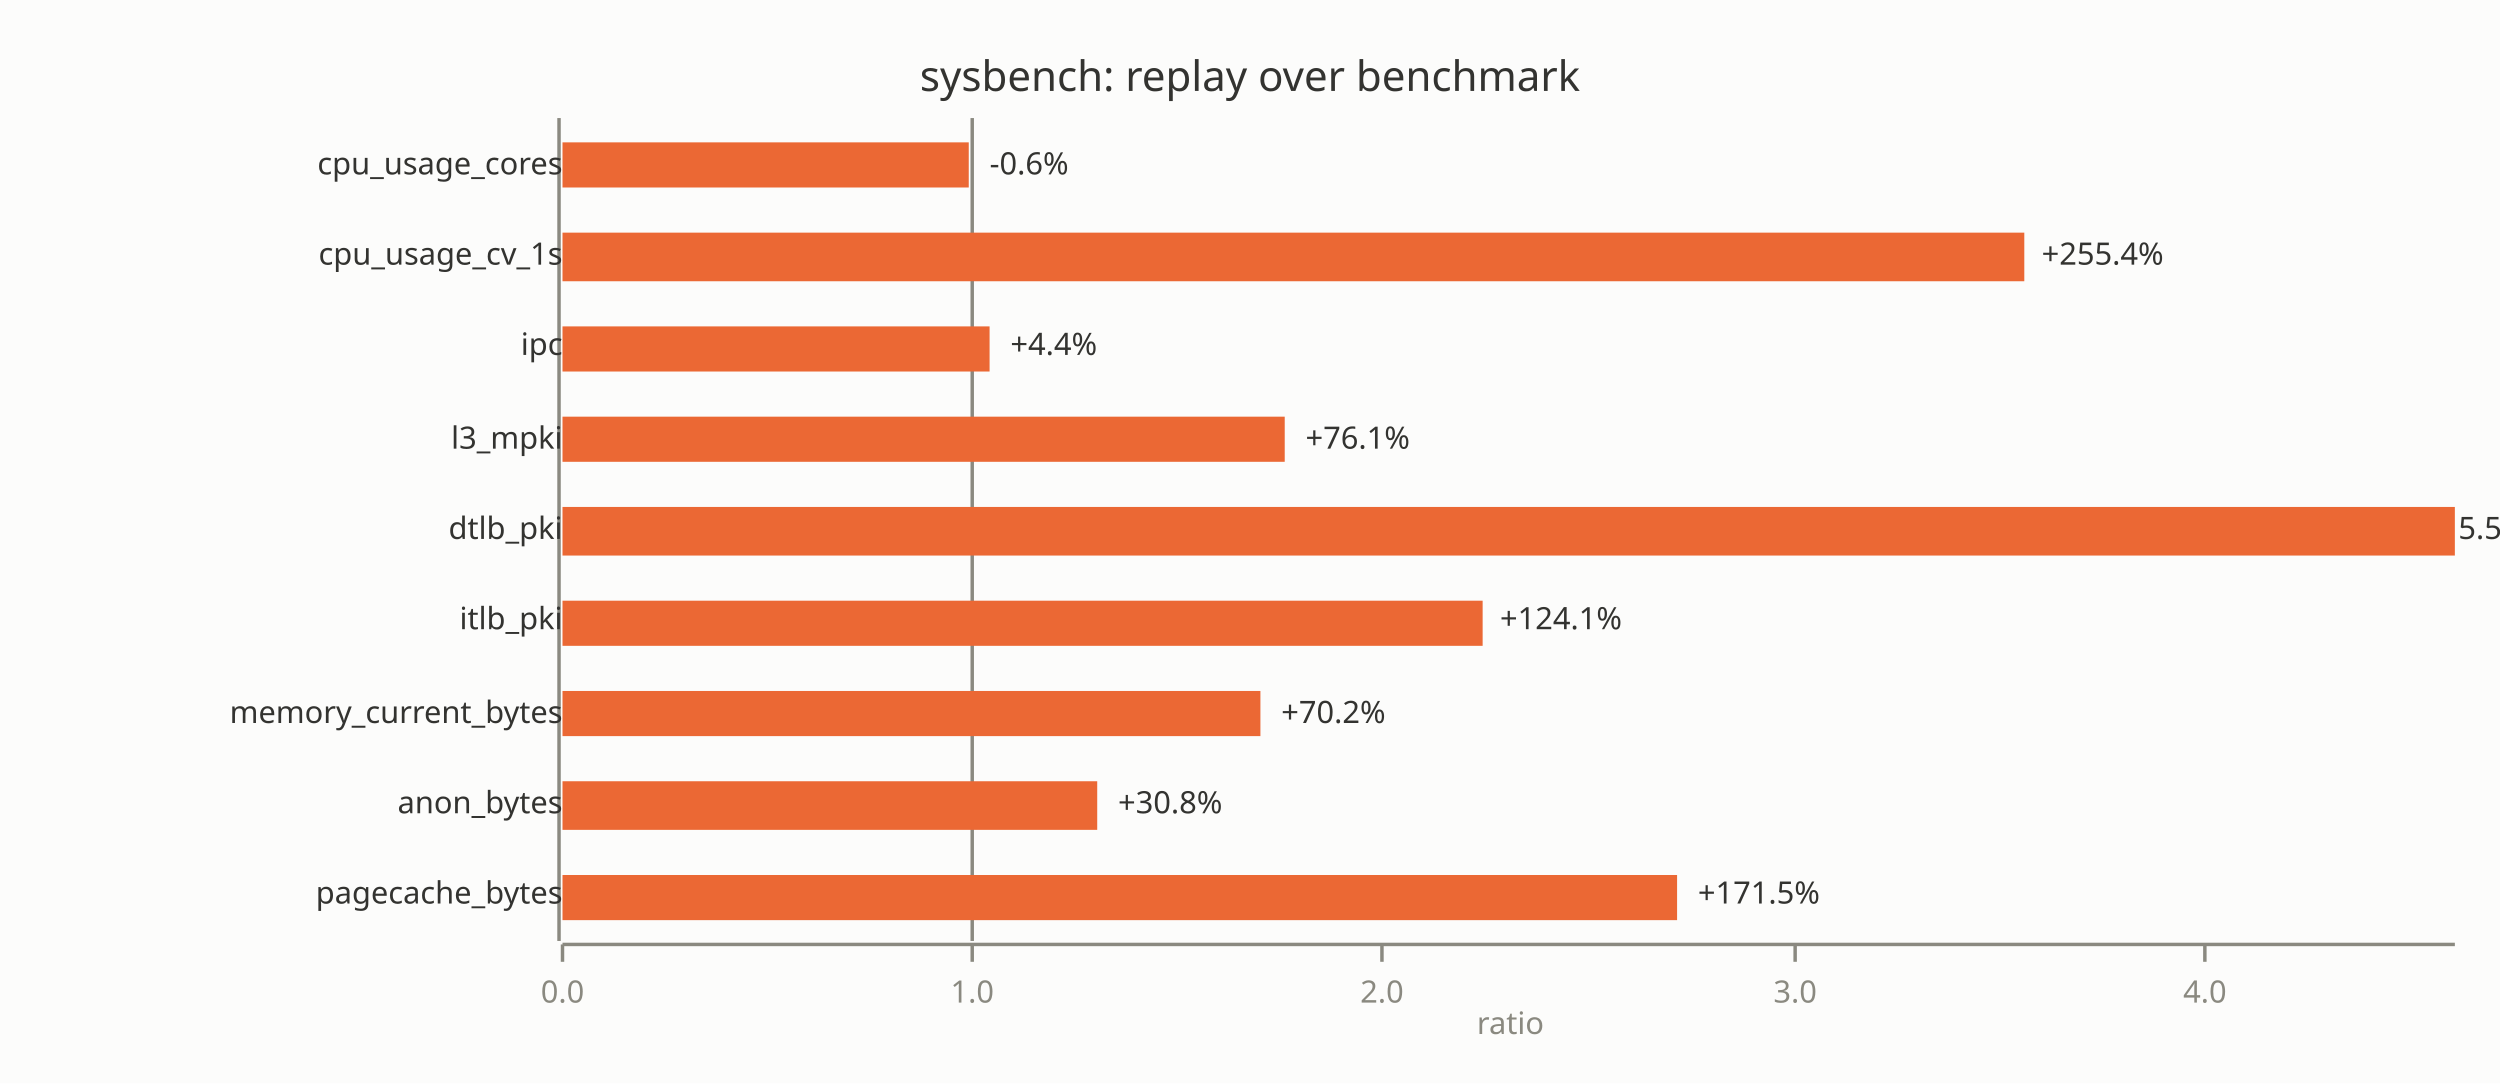
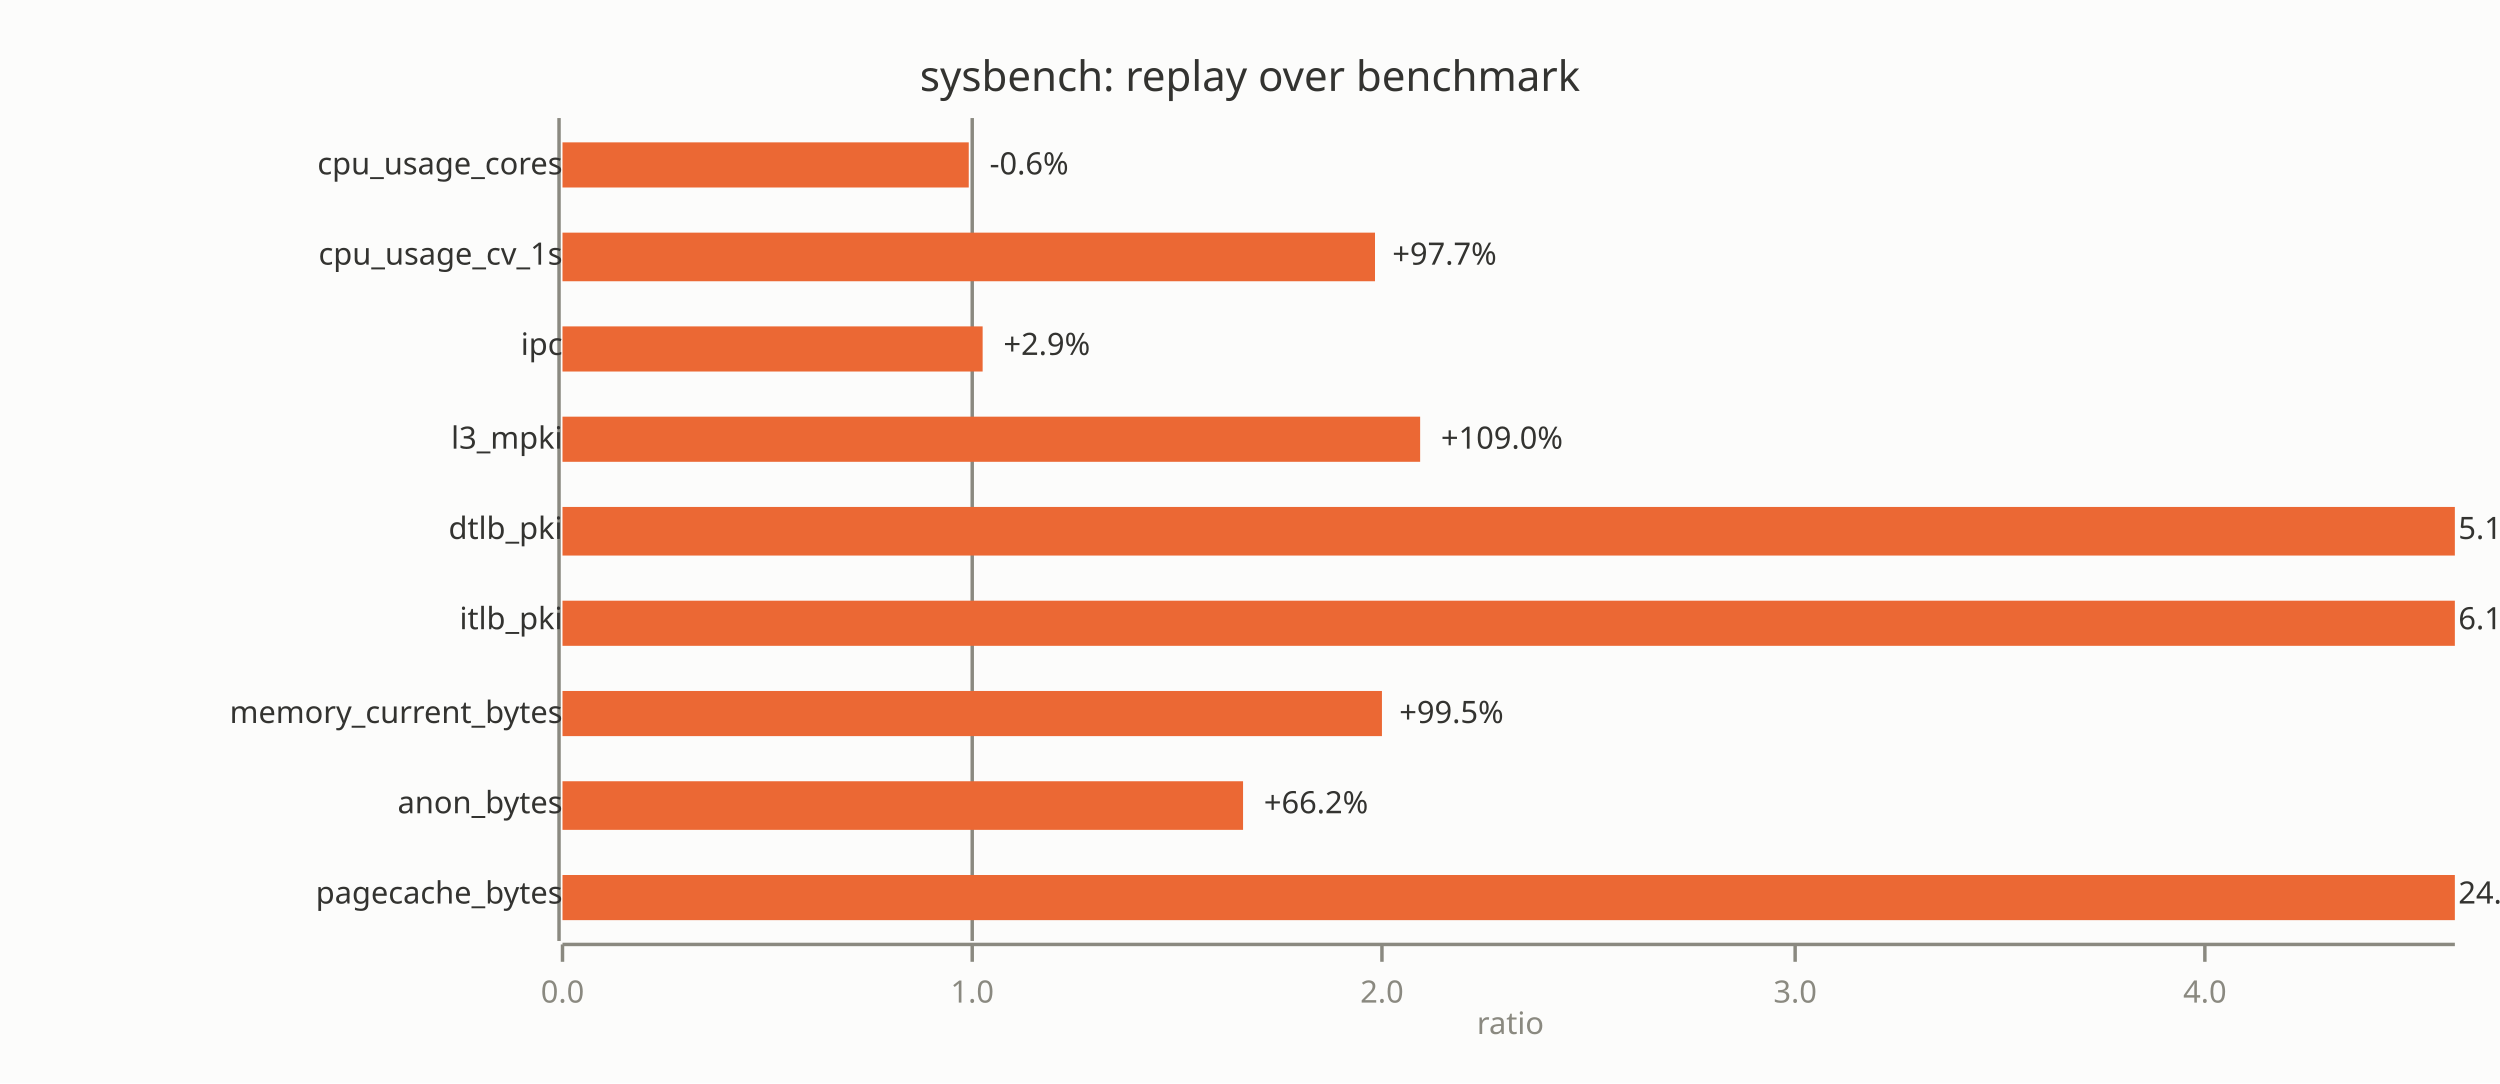
<svg xmlns="http://www.w3.org/2000/svg" width="720" height="312" viewBox="0 0 720 312">
  <rect x="0" y="0" width="720" height="312" opacity="1" fill="#FCFCFB" stroke="none" />
  <text x="360" y="17" dy="0.76em" text-anchor="middle" font-family="sans-serif" font-size="12.097" opacity="1" fill="#333330">
sysbench: replay over benchmark
</text>
  <text x="435" y="300" dy="-0.5ex" text-anchor="middle" font-family="sans-serif" font-size="8.871" opacity="1" fill="#8A8980">
ratio
</text>
  <polyline fill="none" opacity="1" stroke="#8A8980" stroke-width="1" points="161,34 161,271 " />
  <polyline fill="none" opacity="1" stroke="#8A8980" stroke-width="1" points="162,272 707,272 " />
  <text x="162" y="282" dy="0.76em" text-anchor="middle" font-family="sans-serif" font-size="8.871" opacity="1" fill="#8A8980">
0.0
</text>
  <polyline fill="none" opacity="1" stroke="#8A8980" stroke-width="1" points="162,272 162,277 " />
  <text x="280" y="282" dy="0.76em" text-anchor="middle" font-family="sans-serif" font-size="8.871" opacity="1" fill="#8A8980">
1.0
</text>
  <polyline fill="none" opacity="1" stroke="#8A8980" stroke-width="1" points="280,272 280,277 " />
  <text x="398" y="282" dy="0.76em" text-anchor="middle" font-family="sans-serif" font-size="8.871" opacity="1" fill="#8A8980">
2.0
</text>
  <polyline fill="none" opacity="1" stroke="#8A8980" stroke-width="1" points="398,272 398,277 " />
  <text x="517" y="282" dy="0.76em" text-anchor="middle" font-family="sans-serif" font-size="8.871" opacity="1" fill="#8A8980">
3.0
</text>
  <polyline fill="none" opacity="1" stroke="#8A8980" stroke-width="1" points="517,272 517,277 " />
  <text x="635" y="282" dy="0.76em" text-anchor="middle" font-family="sans-serif" font-size="8.871" opacity="1" fill="#8A8980">
4.0
</text>
  <polyline fill="none" opacity="1" stroke="#8A8980" stroke-width="1" points="635,272 635,277 " />
  <polyline fill="none" opacity="1" stroke="#8A8980" stroke-width="1" points="280,271 280,34 " />
  <rect x="162" y="41" width="117" height="13" opacity="1" fill="#EB6834" stroke="none" />
  <text x="162" y="48" dy="0.5ex" text-anchor="end" font-family="sans-serif" font-size="8.871" opacity="1" fill="#333330">
cpu_usage_cores
</text>
  <text x="285" y="48" dy="0.5ex" text-anchor="start" font-family="sans-serif" font-size="8.871" opacity="1" fill="#333330">
-0.6%
</text>
-   <rect x="162" y="67" width="421" height="14" opacity="1" fill="#EB6834" stroke="none" />
+   <rect x="162" y="67" width="234" height="14" opacity="1" fill="#EB6834" stroke="none" />
  <text x="162" y="74" dy="0.5ex" text-anchor="end" font-family="sans-serif" font-size="8.871" opacity="1" fill="#333330">
cpu_usage_cv_1s
</text>
-   <text x="588" y="74" dy="0.5ex" text-anchor="start" font-family="sans-serif" font-size="8.871" opacity="1" fill="#333330">
- +255.4%
+   <text x="401" y="74" dy="0.5ex" text-anchor="start" font-family="sans-serif" font-size="8.871" opacity="1" fill="#333330">
+ +97.7%
</text>
-   <rect x="162" y="94" width="123" height="13" opacity="1" fill="#EB6834" stroke="none" />
+   <rect x="162" y="94" width="121" height="13" opacity="1" fill="#EB6834" stroke="none" />
  <text x="162" y="100" dy="0.5ex" text-anchor="end" font-family="sans-serif" font-size="8.871" opacity="1" fill="#333330">
ipc
</text>
-   <text x="291" y="100" dy="0.5ex" text-anchor="start" font-family="sans-serif" font-size="8.871" opacity="1" fill="#333330">
- +4.4%
+   <text x="289" y="100" dy="0.5ex" text-anchor="start" font-family="sans-serif" font-size="8.871" opacity="1" fill="#333330">
+ +2.9%
</text>
-   <rect x="162" y="120" width="208" height="13" opacity="1" fill="#EB6834" stroke="none" />
+   <rect x="162" y="120" width="247" height="13" opacity="1" fill="#EB6834" stroke="none" />
  <text x="162" y="127" dy="0.5ex" text-anchor="end" font-family="sans-serif" font-size="8.871" opacity="1" fill="#333330">
l3_mpki
</text>
-   <text x="376" y="127" dy="0.5ex" text-anchor="start" font-family="sans-serif" font-size="8.871" opacity="1" fill="#333330">
- +76.1%
+   <text x="415" y="127" dy="0.5ex" text-anchor="start" font-family="sans-serif" font-size="8.871" opacity="1" fill="#333330">
+ +109.0%
</text>
  <rect x="162" y="146" width="545" height="14" opacity="1" fill="#EB6834" stroke="none" />
  <text x="162" y="153" dy="0.5ex" text-anchor="end" font-family="sans-serif" font-size="8.871" opacity="1" fill="#333330">
dtlb_pki
</text>
  <text x="708" y="153" dy="0.5ex" text-anchor="start" font-family="sans-serif" font-size="8.871" opacity="1" fill="#333330">
- 5.55x
+ 5.17x
</text>
-   <rect x="162" y="173" width="265" height="13" opacity="1" fill="#EB6834" stroke="none" />
+   <rect x="162" y="173" width="545" height="13" opacity="1" fill="#EB6834" stroke="none" />
  <text x="162" y="179" dy="0.5ex" text-anchor="end" font-family="sans-serif" font-size="8.871" opacity="1" fill="#333330">
itlb_pki
</text>
-   <text x="432" y="179" dy="0.5ex" text-anchor="start" font-family="sans-serif" font-size="8.871" opacity="1" fill="#333330">
- +124.1%
+   <text x="708" y="179" dy="0.5ex" text-anchor="start" font-family="sans-serif" font-size="8.871" opacity="1" fill="#333330">
+ 6.10x
</text>
-   <rect x="162" y="199" width="201" height="13" opacity="1" fill="#EB6834" stroke="none" />
+   <rect x="162" y="199" width="236" height="13" opacity="1" fill="#EB6834" stroke="none" />
  <text x="162" y="206" dy="0.5ex" text-anchor="end" font-family="sans-serif" font-size="8.871" opacity="1" fill="#333330">
memory_current_bytes
</text>
-   <text x="369" y="206" dy="0.5ex" text-anchor="start" font-family="sans-serif" font-size="8.871" opacity="1" fill="#333330">
- +70.2%
+   <text x="403" y="206" dy="0.5ex" text-anchor="start" font-family="sans-serif" font-size="8.871" opacity="1" fill="#333330">
+ +99.5%
</text>
-   <rect x="162" y="225" width="154" height="14" opacity="1" fill="#EB6834" stroke="none" />
+   <rect x="162" y="225" width="196" height="14" opacity="1" fill="#EB6834" stroke="none" />
  <text x="162" y="232" dy="0.5ex" text-anchor="end" font-family="sans-serif" font-size="8.871" opacity="1" fill="#333330">
anon_bytes
</text>
-   <text x="322" y="232" dy="0.5ex" text-anchor="start" font-family="sans-serif" font-size="8.871" opacity="1" fill="#333330">
- +30.8%
+   <text x="364" y="232" dy="0.5ex" text-anchor="start" font-family="sans-serif" font-size="8.871" opacity="1" fill="#333330">
+ +66.2%
</text>
-   <rect x="162" y="252" width="321" height="13" opacity="1" fill="#EB6834" stroke="none" />
+   <rect x="162" y="252" width="545" height="13" opacity="1" fill="#EB6834" stroke="none" />
  <text x="162" y="258" dy="0.5ex" text-anchor="end" font-family="sans-serif" font-size="8.871" opacity="1" fill="#333330">
pagecache_bytes
</text>
-   <text x="489" y="258" dy="0.5ex" text-anchor="start" font-family="sans-serif" font-size="8.871" opacity="1" fill="#333330">
- +171.5%
+   <text x="708" y="258" dy="0.5ex" text-anchor="start" font-family="sans-serif" font-size="8.871" opacity="1" fill="#333330">
+ 24.87x
</text>
</svg>
